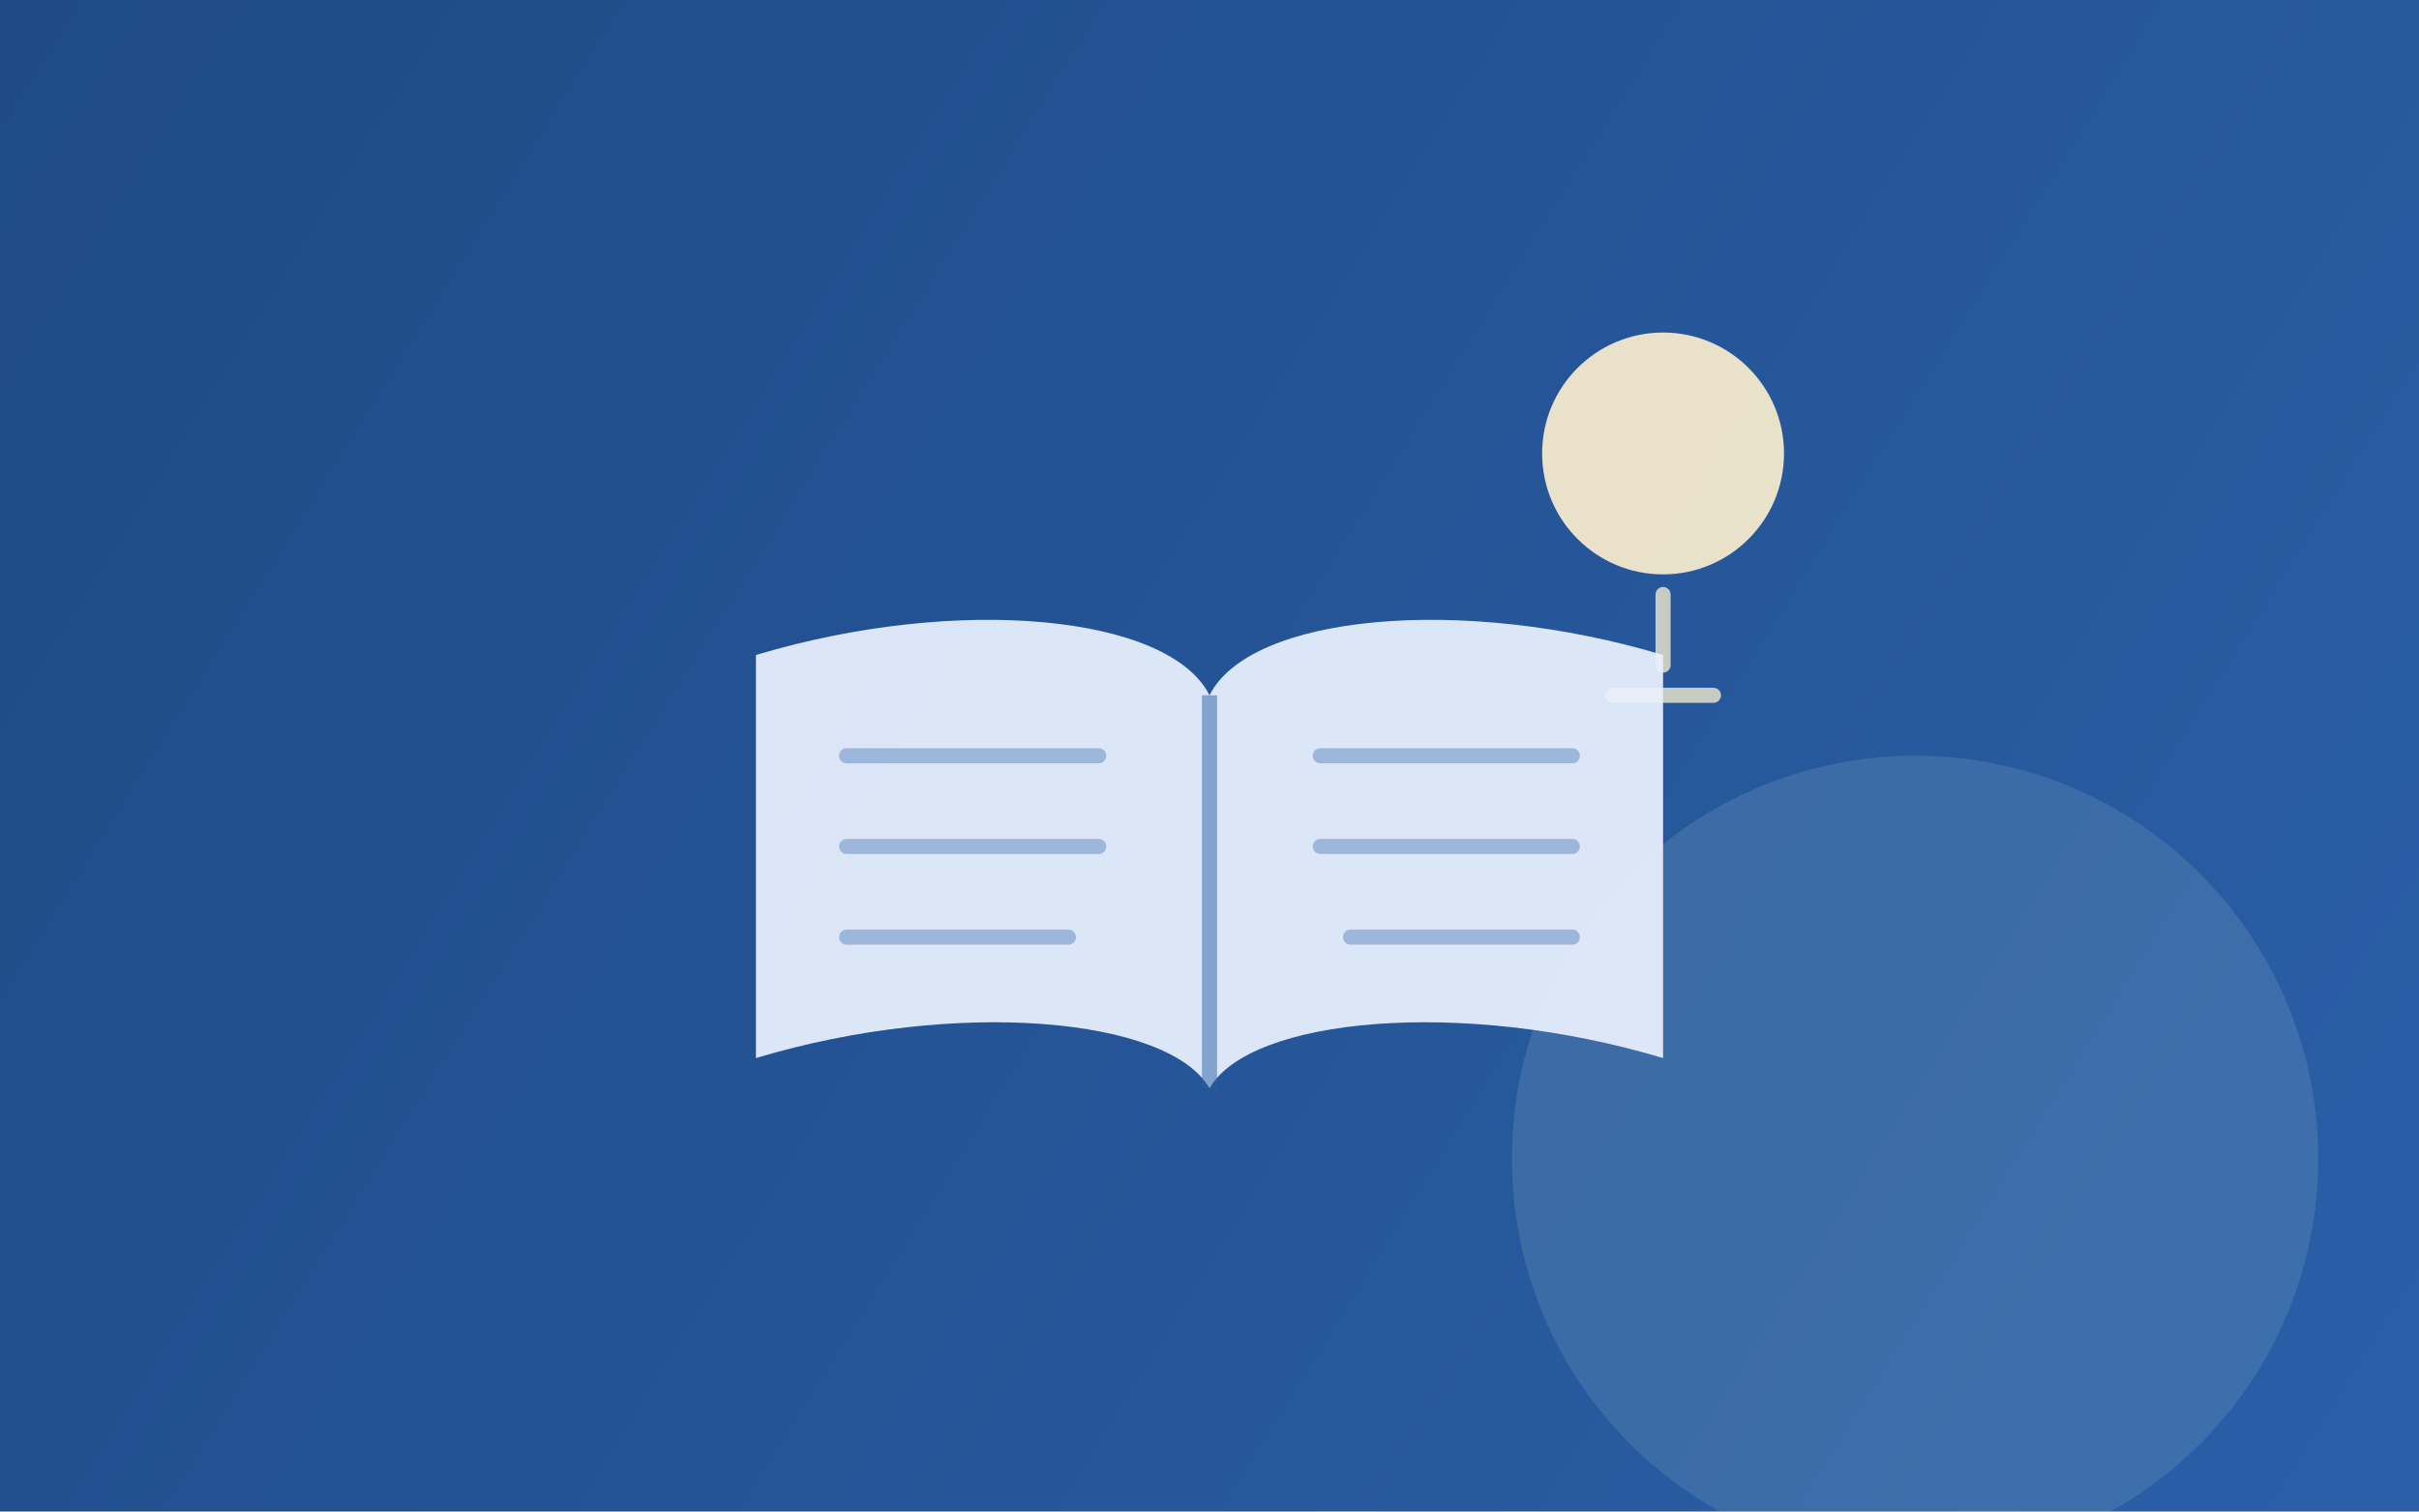
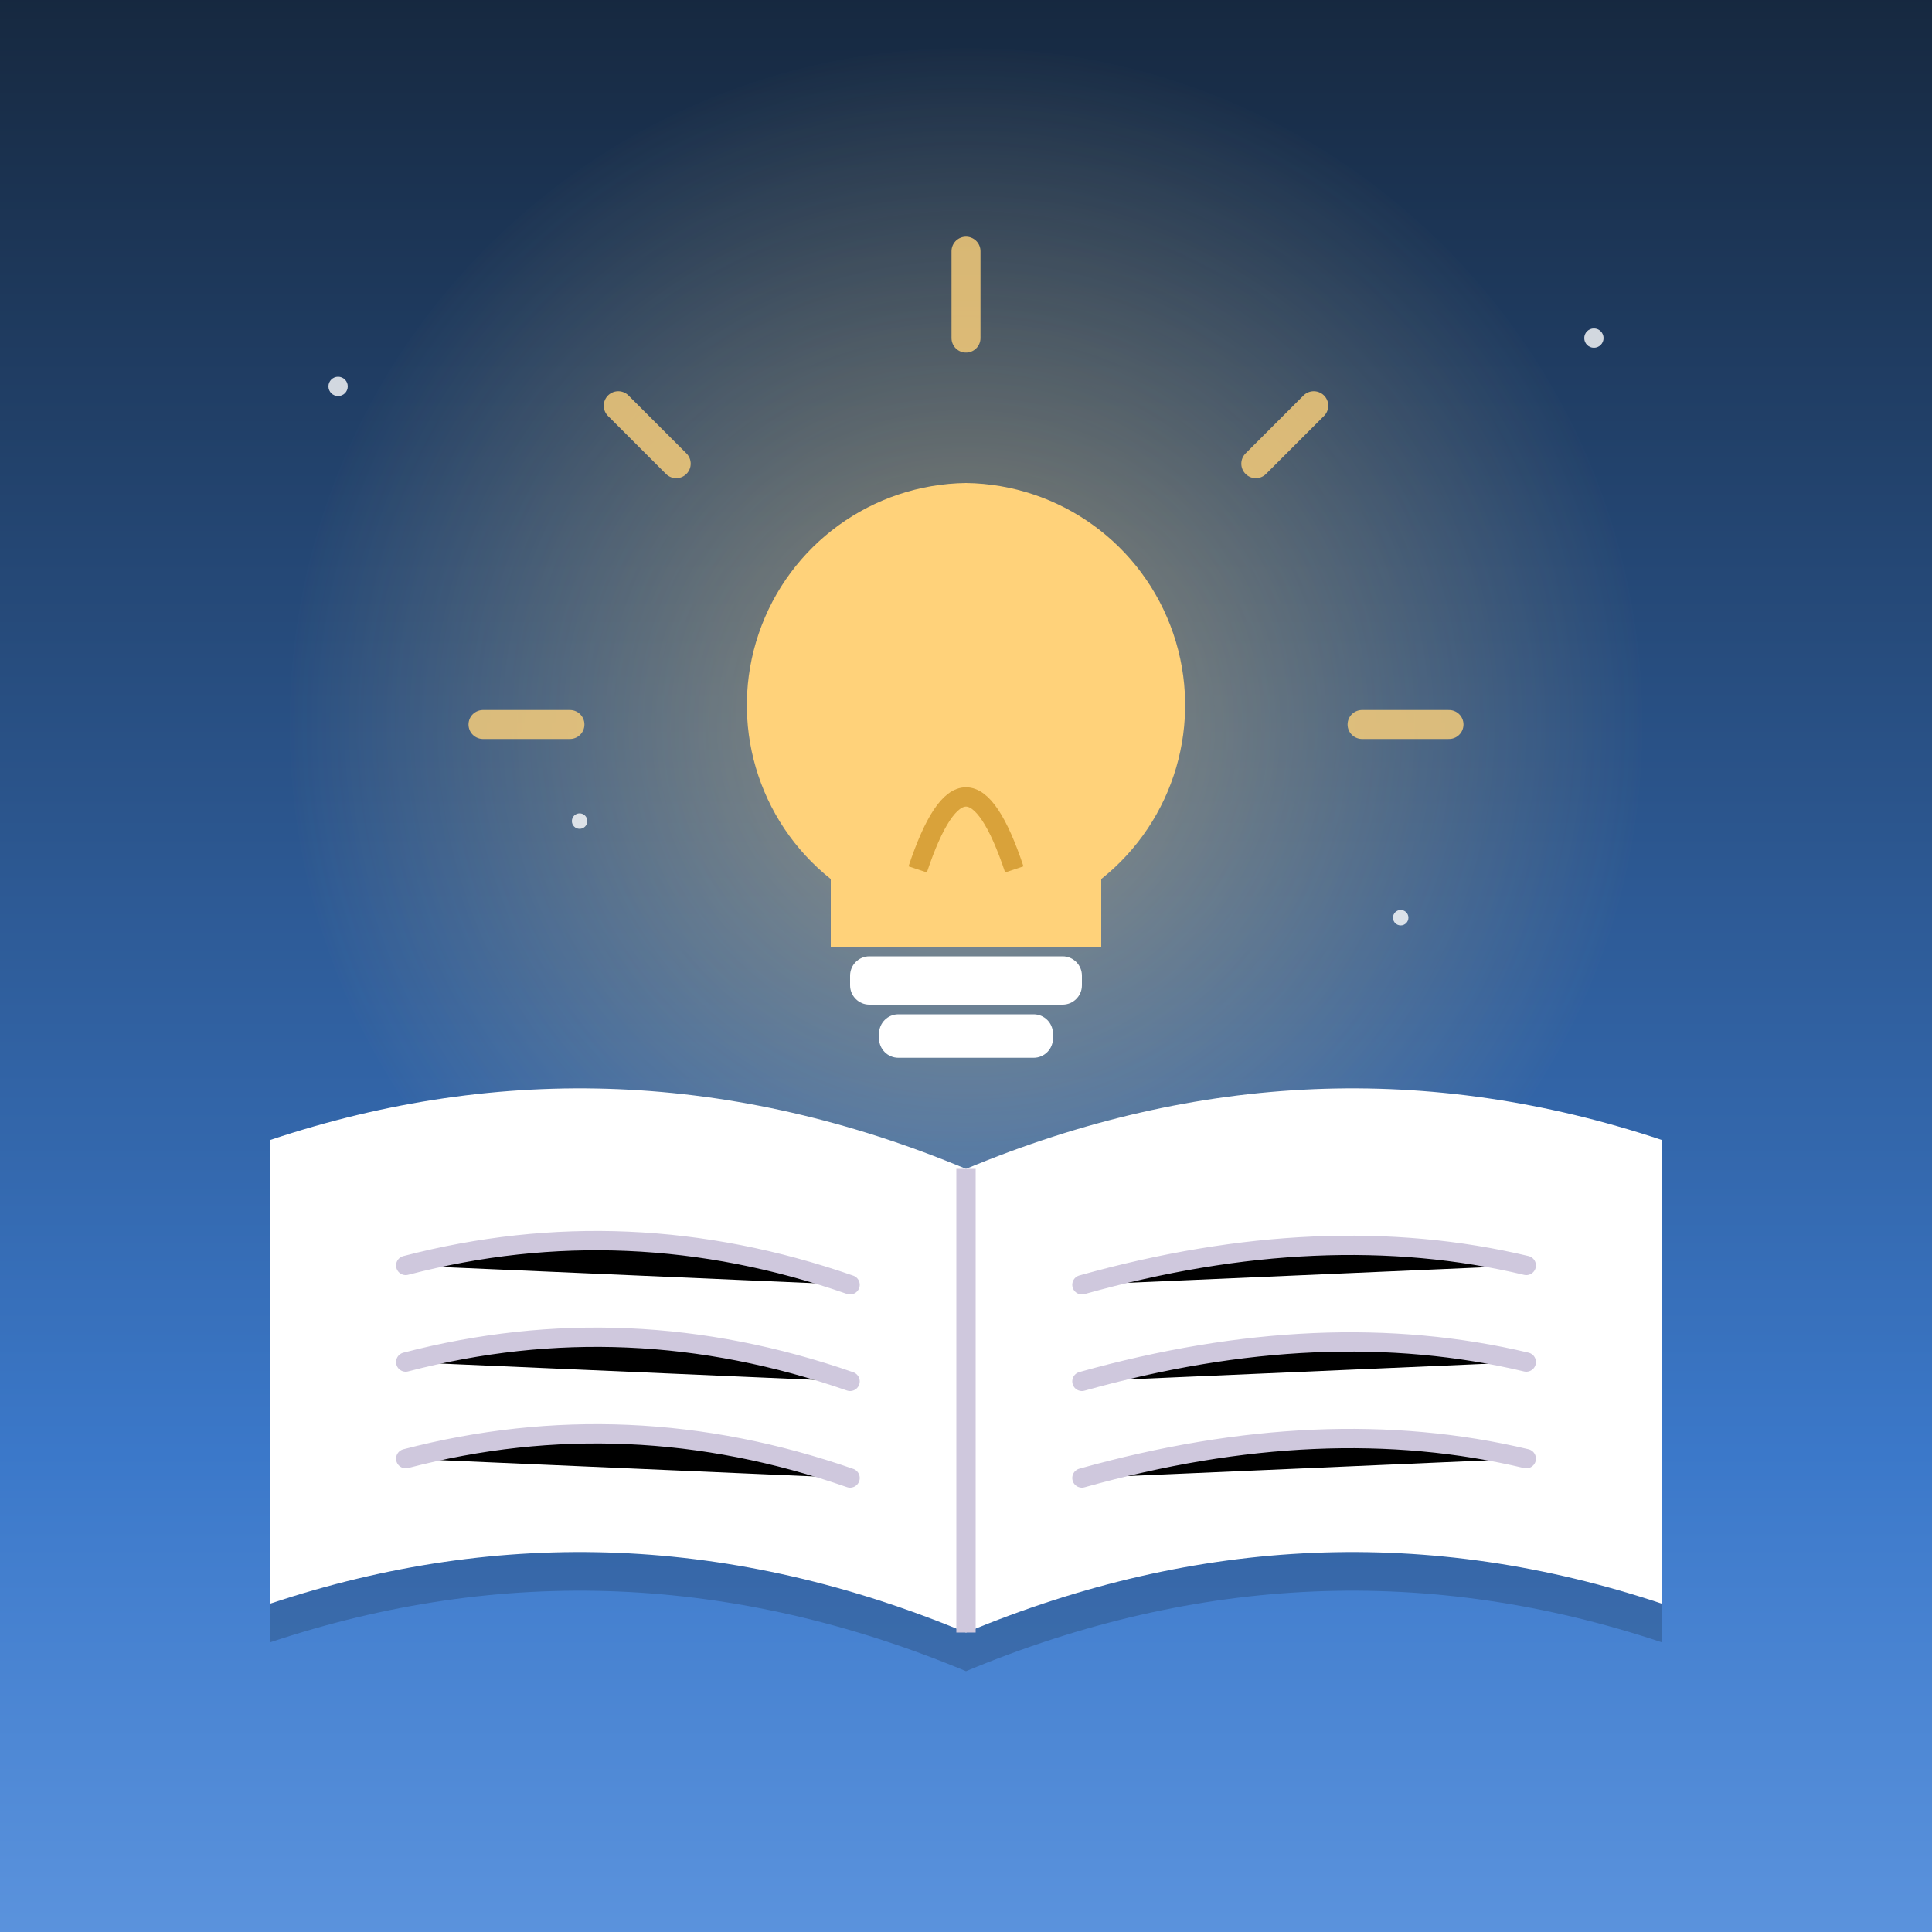
- <svg xmlns="http://www.w3.org/2000/svg" viewBox="0 0 480 300" role="img" aria-label="למידה">
+ <svg xmlns="http://www.w3.org/2000/svg" viewBox="0 0 400 400" preserveAspectRatio="xMidYMid slice" role="img" aria-label="למידה">
  <defs>
-     <linearGradient id="gLearningBg" x1="0" y1="0" x2="480" y2="300" gradientUnits="userSpaceOnUse">
-       <stop offset="0" stop-color="#1f4a85" />
-       <stop offset="1" stop-color="#2a5fa8" />
+     <linearGradient id="sky" x1="0" y1="0" x2="0" y2="1">
+       <stop offset="0" stop-color="#16283f" />
+       <stop offset="0.75" stop-color="#3b78c9" />
+       <stop offset="1" stop-color="#5b93dd" />
+     </linearGradient>
+     <linearGradient id="skyDeep" x1="0" y1="0" x2="0" y2="1">
+       <stop offset="0" stop-color="#16283f" />
+       <stop offset="1" stop-color="#22508f" />
+     </linearGradient>
+     <radialGradient id="glow">
+       <stop offset="0" stop-color="#fff" stop-opacity="0.6" />
+       <stop offset="1" stop-color="#fff" stop-opacity="0" />
+     </radialGradient>
+     <radialGradient id="warm">
+       <stop offset="0" stop-color="#ffd27a" stop-opacity="0.7" />
+       <stop offset="1" stop-color="#ffd27a" stop-opacity="0" />
+     </radialGradient>
+     <linearGradient id="beam" x1="0" y1="0" x2="0" y2="1">
+       <stop offset="0" stop-color="#fff" stop-opacity="0.4" />
+       <stop offset="1" stop-color="#fff" stop-opacity="0" />
    </linearGradient>
  </defs>
-   <rect width="480" height="300" fill="url(#gLearningBg)" />
-   <circle cx="380" cy="230" r="80" fill="#ddf3e4" opacity="0.12" />
-   <circle cx="330" cy="90" r="24" fill="#fef1cf" opacity="0.9" />
-   <path d="M330 118 v14 M320 138 h20" stroke="#fef1cf" stroke-width="3" stroke-linecap="round" opacity="0.75" />
-   <g opacity="0.92">
-     <path d="M150 130 C 190 118, 232 122, 240 138 C 248 122, 290 118, 330 130 L330 210 C 290 198, 248 202, 240 216 C 232 202, 190 198, 150 210 Z" fill="#eaf2ff" />
-     <path d="M240 138 L240 216" stroke="#2a5fa8" stroke-width="3" opacity="0.5" />
-     <path d="M168 150 h50 M168 168 h50 M168 186 h44" stroke="#2a5fa8" stroke-width="3" stroke-linecap="round" opacity="0.35" />
-     <path d="M262 150 h50 M262 168 h50 M268 186 h44" stroke="#2a5fa8" stroke-width="3" stroke-linecap="round" opacity="0.35" />
+   <rect width="400" height="400" fill="url(#sky)" />
+   <circle cx="200" cy="150" r="140" fill="url(#warm)" opacity="0.7" />
+   <circle cx="70" cy="80" r="2" fill="#fff" opacity="0.8" />
+   <circle cx="330" cy="70" r="2" fill="#fff" opacity="0.8" />
+   <circle cx="120" cy="170" r="1.6" fill="#fff" opacity="0.8" />
+   <circle cx="290" cy="190" r="1.6" fill="#fff" opacity="0.8" />
+   <g stroke="#ffd27a" stroke-width="6" stroke-linecap="round" opacity="0.8">
+     <path d="M200 70v-18M140 96l-12-12M260 96l12-12M118 150h-18M282 150h18" />
+   </g>
+   <path d="M200 100a46 46 0 0 1 28 82v14h-56v-14a46 46 0 0 1 28-82Z" fill="#ffd27a" />
+   <path d="M190 180q10-30 20 0" stroke="#d9a23a" stroke-width="4" fill="none" />
+   <rect x="176" y="198" width="48" height="10" rx="4" fill="#fff" />
+   <rect x="182" y="210" width="36" height="9" rx="4" fill="#fff" />
+   <path d="M56 236q72-24 144 6q72-30 144-6v96q-72-24-144 6q-72-30-144-6Z" fill="#000" opacity="0.18" transform="translate(0 8)" />
+   <path d="M56 236q72-24 144 6q72-30 144-6v96q-72-24-144 6q-72-30-144-6Z" fill="#fff" />
+   <path d="M200 242v96" stroke="#cfc8dd" stroke-width="4" />
+   <g stroke="#cfc8dd" stroke-width="4" stroke-linecap="round">
+     <path d="M84 262q46-12 92 4M84 282q46-12 92 4M84 302q46-12 92 4M224 266q50-14 92-4M224 286q50-14 92-4M224 306q50-14 92-4" />
  </g>
</svg>
